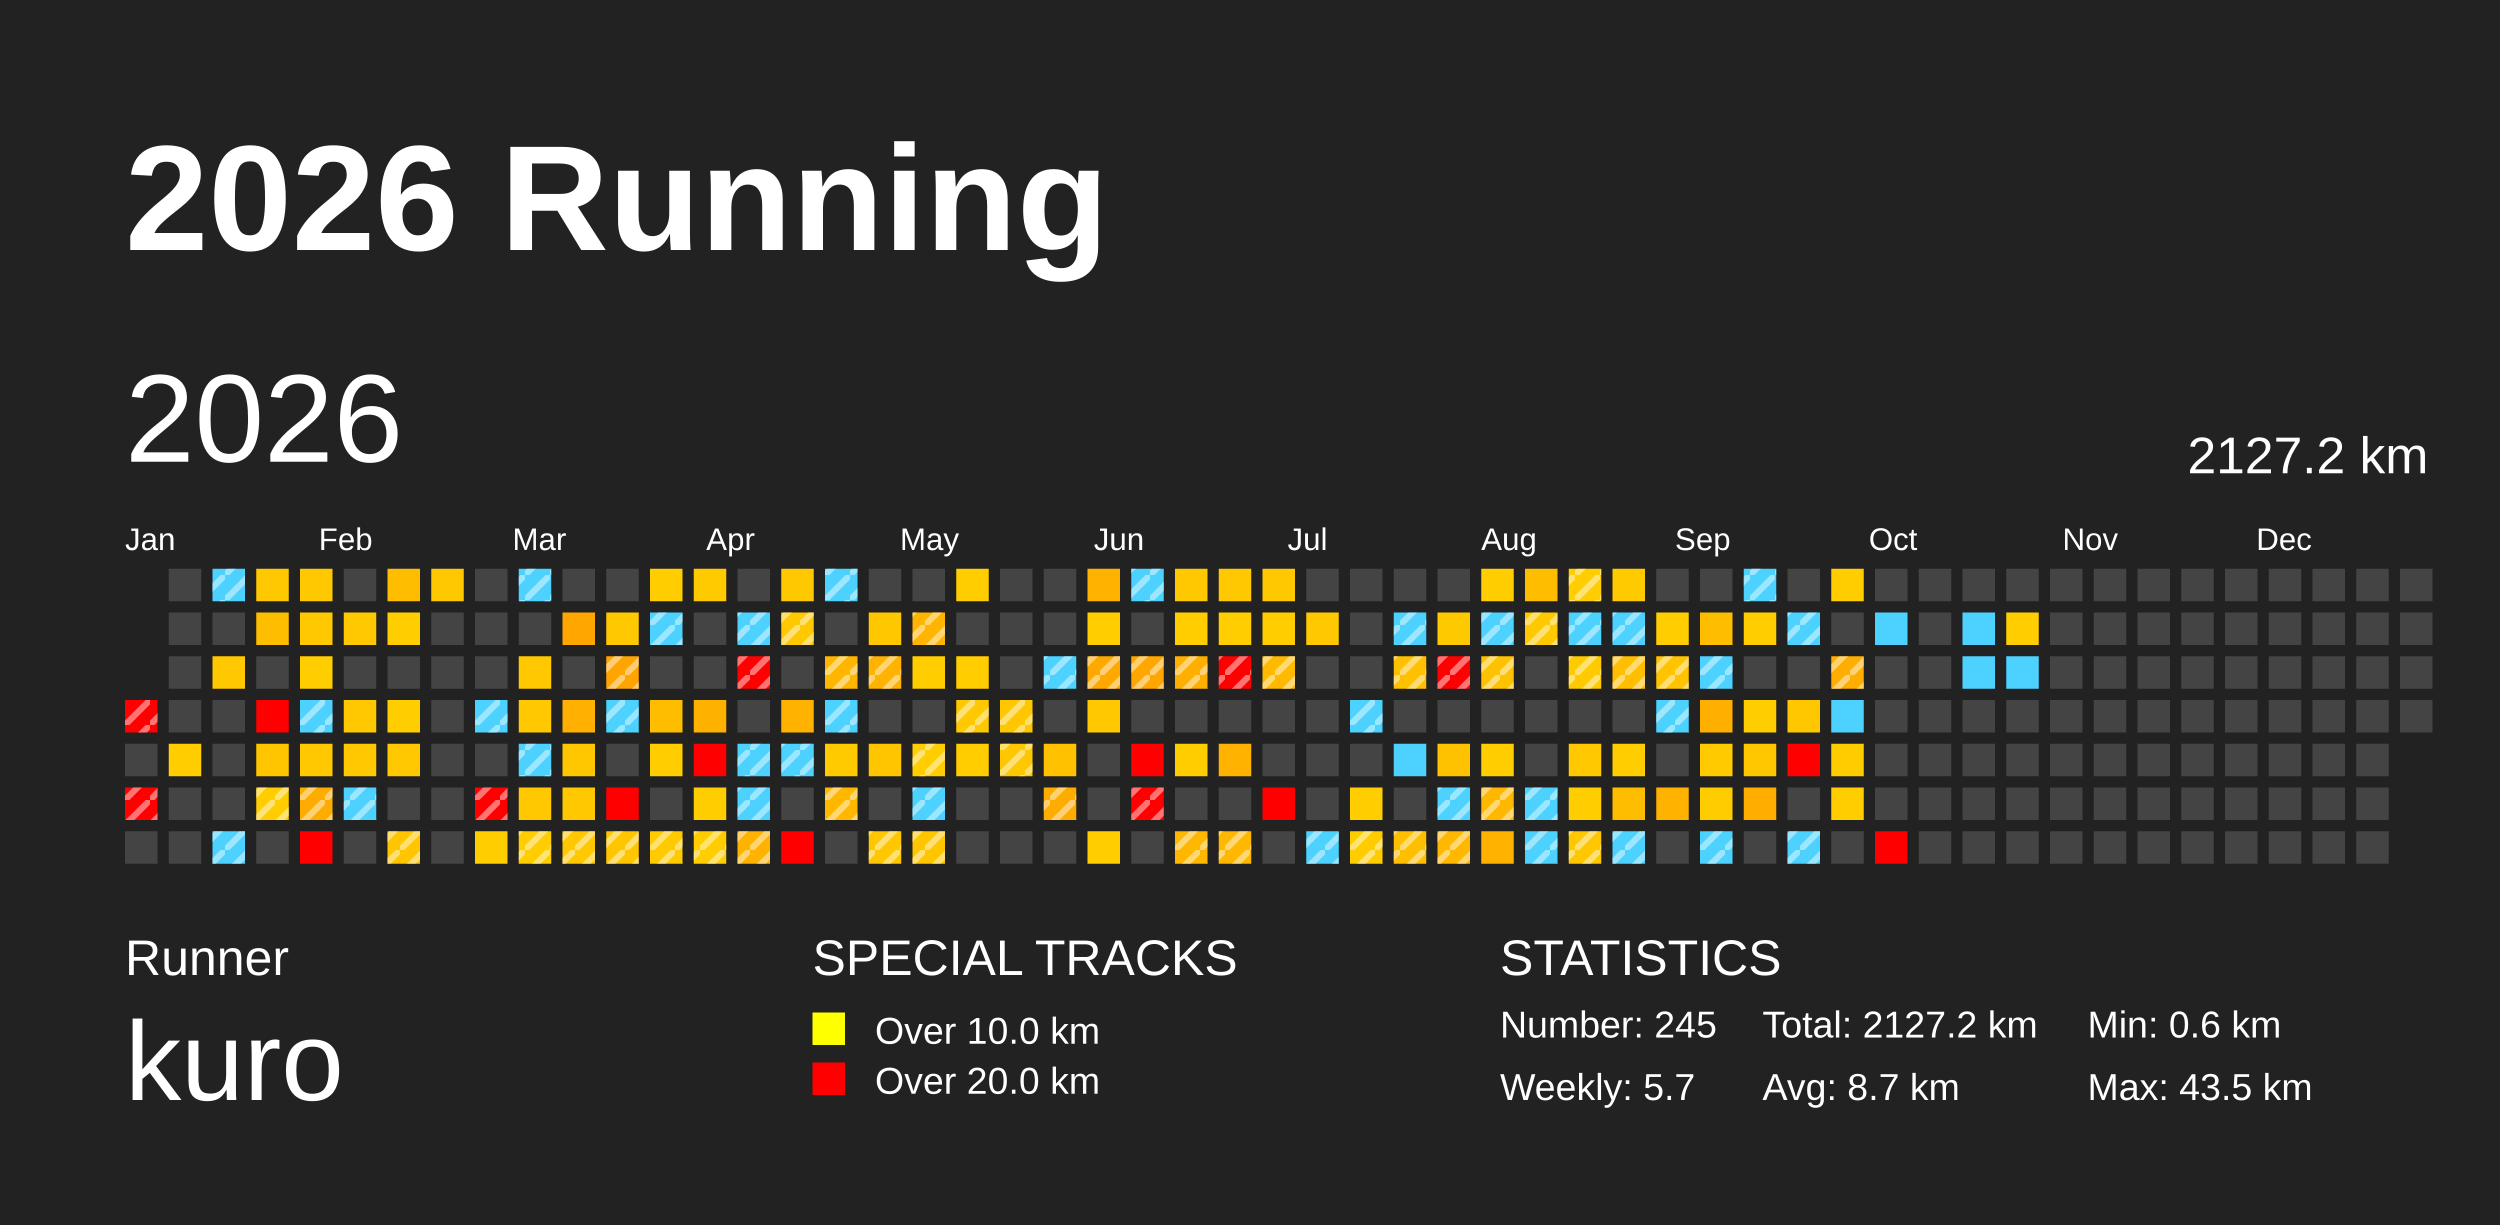
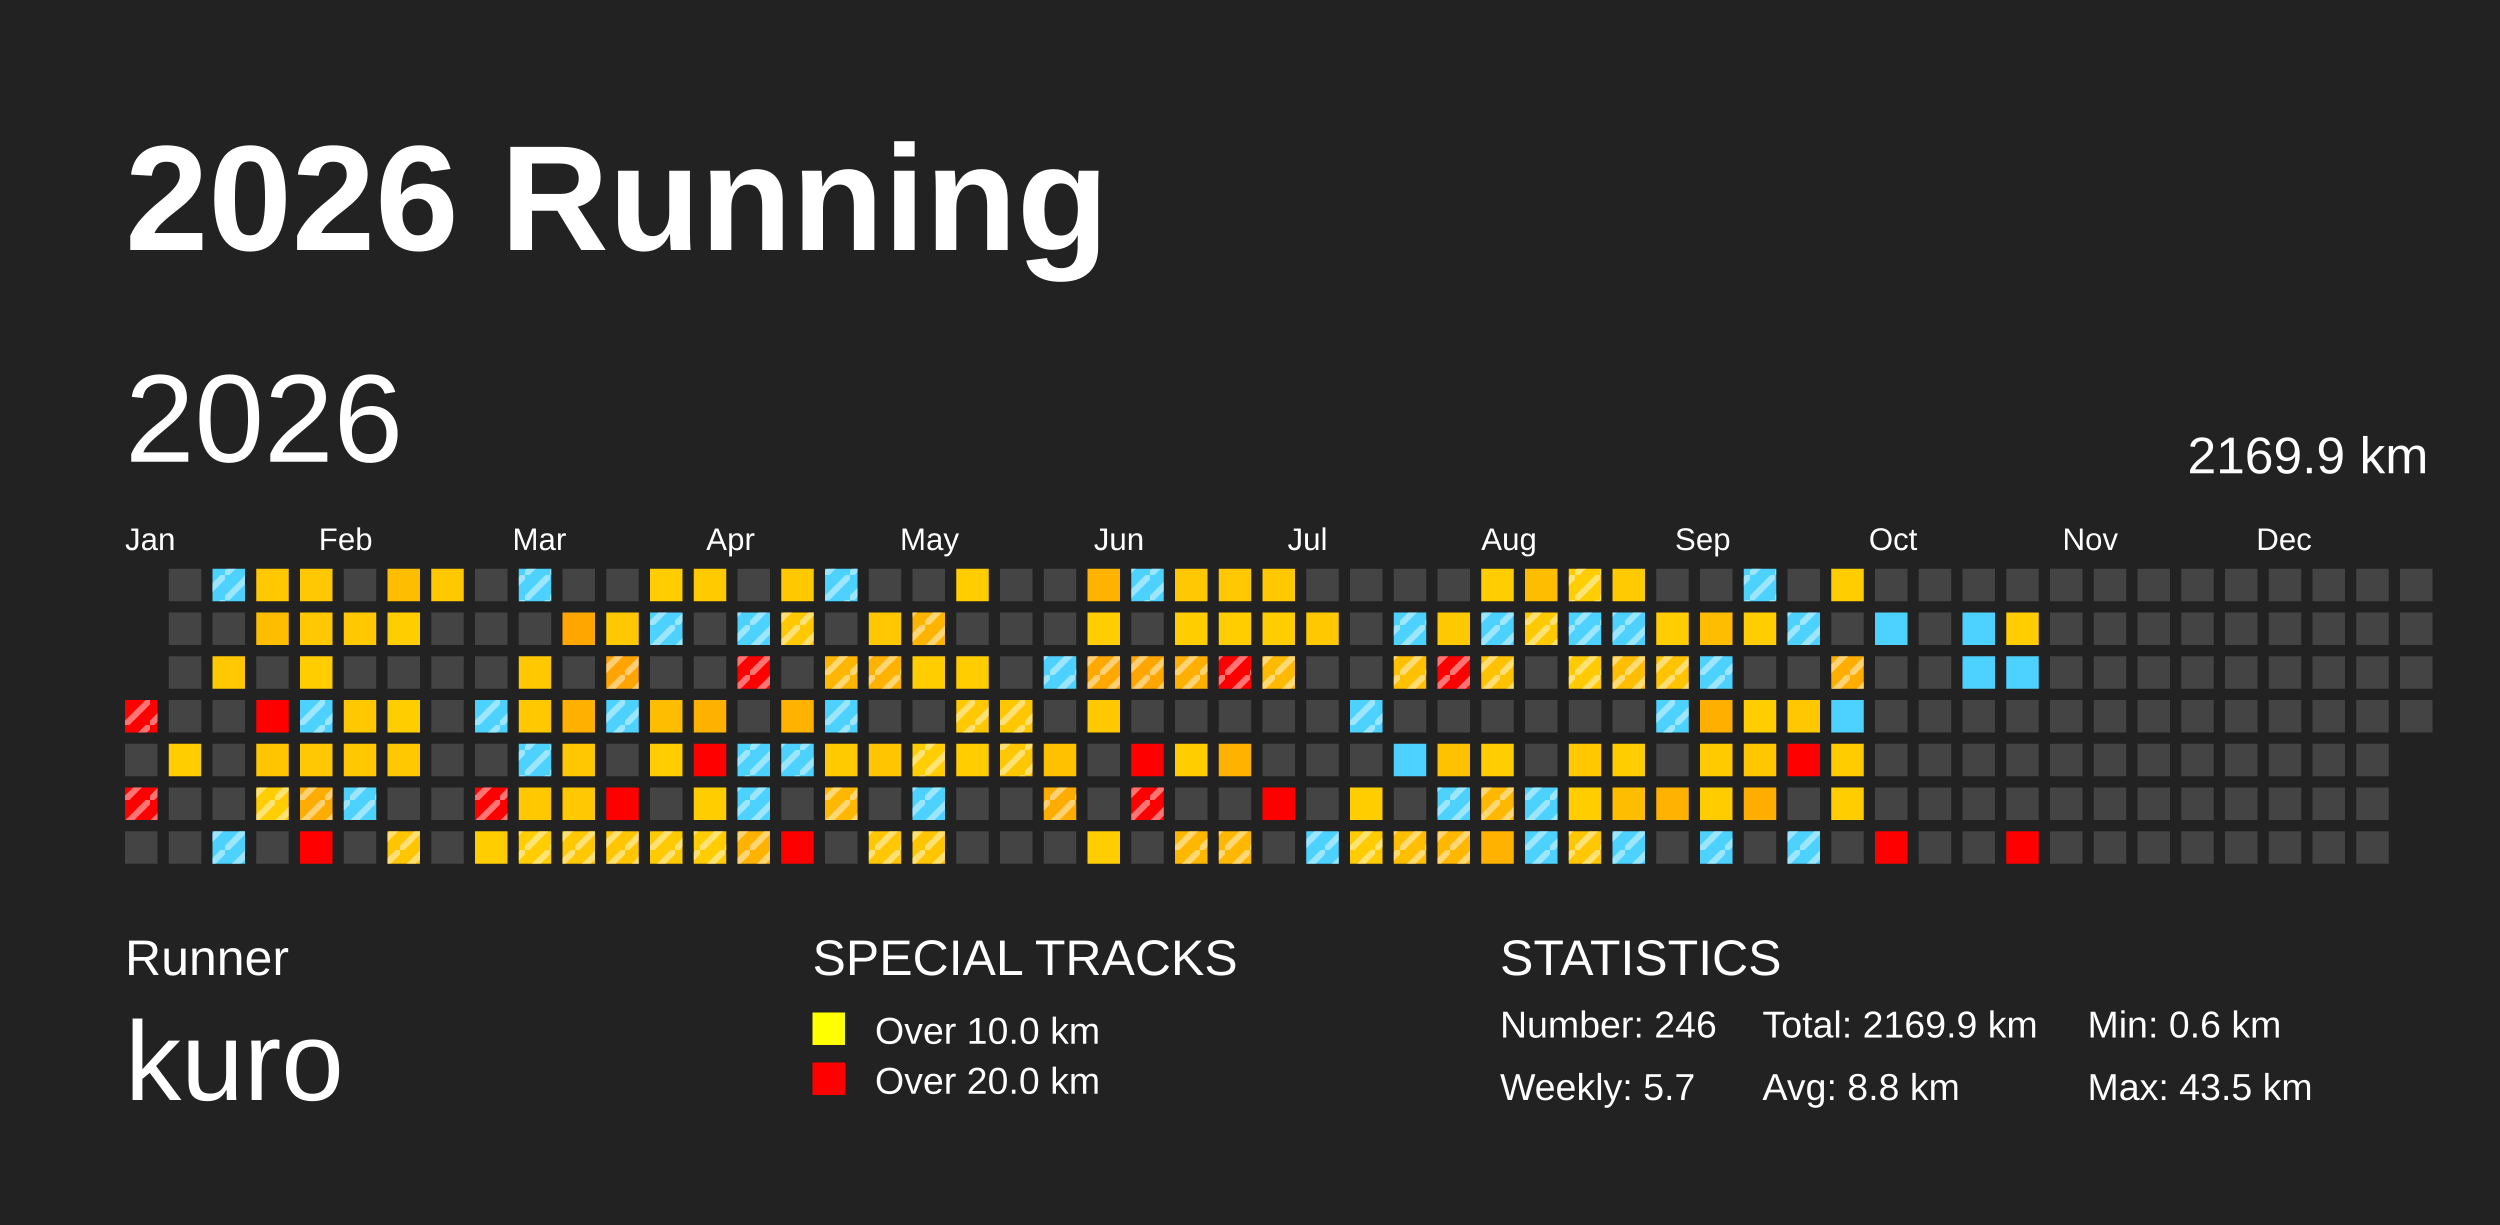
<svg xmlns="http://www.w3.org/2000/svg" baseProfile="full" height="98mm" version="1.1" viewBox="0,0,200,98" width="200mm">
  <defs>
    <pattern height="2" id="indoor-stripe" patternUnits="userSpaceOnUse" width="2">
      <line stroke="white" stroke-opacity="0.45" stroke-width="0.5" x1="0" x2="2" y1="2" y2="0" />
    </pattern>
  </defs>
  <rect fill="#222222" height="98" width="200" x="0" y="0" />
  <text fill="#FFFFFF" style="font-size:12px; font-family:Arial; font-weight:bold;" x="10" y="20">2026 Running</text>
  <text fill="#FFFFFF" style="font-size:4px; font-family:Arial" x="10" y="78">Runner</text>
  <text fill="#FFFFFF" style="font-size:9px; font-family:Arial" x="10" y="88">kuro</text>
  <text fill="#FFFFFF" style="font-size:4px; font-family:Arial" x="65" y="78">SPECIAL TRACKS</text>
  <rect fill="yellow" height="2.6" width="2.6" x="65" y="81" />
  <text fill="#FFFFFF" style="font-size:3px; font-family:Arial" x="70" y="83.5">Over 10.0 km</text>
  <rect fill="red" height="2.6" width="2.6" x="65" y="85" />
  <text fill="#FFFFFF" style="font-size:3px; font-family:Arial" x="70" y="87.5">Over 20.0 km</text>
  <text fill="#FFFFFF" style="font-size:4px; font-family:Arial" x="120" y="78">STATISTICS</text>
-   <text fill="#FFFFFF" style="font-size:3px; font-family:Arial" x="120" y="83">Number: 245</text>
+   <text fill="#FFFFFF" style="font-size:3px; font-family:Arial" x="120" y="83">Number: 246</text>
  <text fill="#FFFFFF" style="font-size:3px; font-family:Arial" x="120" y="88">Weekly: 5.7</text>
-   <text fill="#FFFFFF" style="font-size:3px; font-family:Arial" x="141" y="83">Total: 2127.2 km</text>
-   <text fill="#FFFFFF" style="font-size:3px; font-family:Arial" x="141" y="88">Avg: 8.7 km</text>
+   <text fill="#FFFFFF" style="font-size:3px; font-family:Arial" x="141" y="83">Total: 2169.9 km</text>
+   <text fill="#FFFFFF" style="font-size:3px; font-family:Arial" x="141" y="88">Avg: 8.8 km</text>
  <text fill="#FFFFFF" style="font-size:3px; font-family:Arial" x="167" y="83">Min: 0.6 km</text>
  <text fill="#FFFFFF" style="font-size:3px; font-family:Arial" x="167" y="88">Max: 43.5 km</text>
  <text dominant-baseline="hanging" fill="#FFFFFF" style="font-size:10.0px; font-family:Arial;" x="10" y="30">2026</text>
-   <text dominant-baseline="hanging" fill="#FFFFFF" style="font-size:4.125px; font-family:Arial;" x="175" y="35">2127.2 km</text>
+   <text dominant-baseline="hanging" fill="#FFFFFF" style="font-size:4.125px; font-family:Arial;" x="175" y="35">2169.9 km</text>
  <text fill="#FFFFFF" style="font-size:2.5px; font-family:Arial" x="10.0" y="44">Jan</text>
  <text fill="#FFFFFF" style="font-size:2.5px; font-family:Arial" x="25.5" y="44">Feb</text>
  <text fill="#FFFFFF" style="font-size:2.5px; font-family:Arial" x="41.0" y="44">Mar</text>
  <text fill="#FFFFFF" style="font-size:2.5px; font-family:Arial" x="56.5" y="44">Apr</text>
  <text fill="#FFFFFF" style="font-size:2.5px; font-family:Arial" x="72.0" y="44">May</text>
  <text fill="#FFFFFF" style="font-size:2.5px; font-family:Arial" x="87.5" y="44">Jun</text>
  <text fill="#FFFFFF" style="font-size:2.5px; font-family:Arial" x="103.0" y="44">Jul</text>
  <text fill="#FFFFFF" style="font-size:2.5px; font-family:Arial" x="118.5" y="44">Aug</text>
  <text fill="#FFFFFF" style="font-size:2.5px; font-family:Arial" x="134.0" y="44">Sep</text>
  <text fill="#FFFFFF" style="font-size:2.5px; font-family:Arial" x="149.5" y="44">Oct</text>
  <text fill="#FFFFFF" style="font-size:2.5px; font-family:Arial" x="165.0" y="44">Nov</text>
  <text fill="#FFFFFF" style="font-size:2.5px; font-family:Arial" x="180.5" y="44">Dec</text>
  <rect fill="red" height="2.6" width="2.6" x="10.0" y="56.0" />
  <rect fill="url(#indoor-stripe)" height="2.6" style="pointer-events: none;" width="2.6" x="10.0" y="56.0" />
  <rect fill="#444444" height="2.6" width="2.6" x="10.0" y="59.5" />
  <rect fill="red" height="2.6" width="2.6" x="10.0" y="63.0" />
  <rect fill="url(#indoor-stripe)" height="2.6" style="pointer-events: none;" width="2.6" x="10.0" y="63.0" />
  <rect fill="#444444" height="2.6" width="2.6" x="10.0" y="66.5" />
  <rect fill="#444444" height="2.6" width="2.6" x="13.5" y="45.5" />
  <rect fill="#444444" height="2.6" width="2.6" x="13.5" y="49.0" />
  <rect fill="#444444" height="2.6" width="2.6" x="13.5" y="52.5" />
  <rect fill="#444444" height="2.6" width="2.6" x="13.5" y="56.0" />
  <rect fill="#ffcd00" height="2.6" width="2.6" x="13.5" y="59.5" />
  <rect fill="#444444" height="2.6" width="2.6" x="13.5" y="63.0" />
  <rect fill="#444444" height="2.6" width="2.6" x="13.5" y="66.5" />
  <rect fill="#4dd2ff" height="2.6" width="2.6" x="17.0" y="45.5" />
  <rect fill="url(#indoor-stripe)" height="2.6" style="pointer-events: none;" width="2.6" x="17.0" y="45.5" />
  <rect fill="#444444" height="2.6" width="2.6" x="17.0" y="49.0" />
  <rect fill="#ffc800" height="2.6" width="2.6" x="17.0" y="52.5" />
  <rect fill="#444444" height="2.6" width="2.6" x="17.0" y="56.0" />
  <rect fill="#444444" height="2.6" width="2.6" x="17.0" y="59.5" />
  <rect fill="#444444" height="2.6" width="2.6" x="17.0" y="63.0" />
  <rect fill="#4dd2ff" height="2.6" width="2.6" x="17.0" y="66.5" />
  <rect fill="url(#indoor-stripe)" height="2.6" style="pointer-events: none;" width="2.6" x="17.0" y="66.5" />
  <rect fill="#ffc800" height="2.6" width="2.6" x="20.5" y="45.5" />
  <rect fill="#ffbd00" height="2.6" width="2.6" x="20.5" y="49.0" />
  <rect fill="#444444" height="2.6" width="2.6" x="20.5" y="52.5" />
  <rect fill="red" height="2.6" width="2.6" x="20.5" y="56.0" />
  <rect fill="#ffc600" height="2.6" width="2.6" x="20.5" y="59.5" />
  <rect fill="#ffcd00" height="2.6" width="2.6" x="20.5" y="63.0" />
  <rect fill="url(#indoor-stripe)" height="2.6" style="pointer-events: none;" width="2.6" x="20.5" y="63.0" />
  <rect fill="#444444" height="2.6" width="2.6" x="20.5" y="66.5" />
  <rect fill="#ffc800" height="2.6" width="2.6" x="24.0" y="45.5" />
  <rect fill="#ffc800" height="2.6" width="2.6" x="24.0" y="49.0" />
  <rect fill="#ffcd00" height="2.6" width="2.6" x="24.0" y="52.5" />
  <rect fill="#4dd2ff" height="2.6" width="2.6" x="24.0" y="56.0" />
  <rect fill="url(#indoor-stripe)" height="2.6" style="pointer-events: none;" width="2.6" x="24.0" y="56.0" />
  <rect fill="#ffc800" height="2.6" width="2.6" x="24.0" y="59.5" />
  <rect fill="#ffac00" height="2.6" width="2.6" x="24.0" y="63.0" />
  <rect fill="url(#indoor-stripe)" height="2.6" style="pointer-events: none;" width="2.6" x="24.0" y="63.0" />
  <rect fill="red" height="2.6" width="2.6" x="24.0" y="66.5" />
  <rect fill="#444444" height="2.6" width="2.6" x="27.5" y="45.5" />
  <rect fill="#ffc800" height="2.6" width="2.6" x="27.5" y="49.0" />
  <rect fill="#444444" height="2.6" width="2.6" x="27.5" y="52.5" />
  <rect fill="#ffc800" height="2.6" width="2.6" x="27.5" y="56.0" />
  <rect fill="#ffc800" height="2.6" width="2.6" x="27.5" y="59.5" />
  <rect fill="#4dd2ff" height="2.6" width="2.6" x="27.5" y="63.0" />
  <rect fill="url(#indoor-stripe)" height="2.6" style="pointer-events: none;" width="2.6" x="27.5" y="63.0" />
  <rect fill="#444444" height="2.6" width="2.6" x="27.5" y="66.5" />
  <rect fill="#ffbd00" height="2.6" width="2.6" x="31.0" y="45.5" />
  <rect fill="#ffcd00" height="2.6" width="2.6" x="31.0" y="49.0" />
  <rect fill="#444444" height="2.6" width="2.6" x="31.0" y="52.5" />
  <rect fill="#ffcd00" height="2.6" width="2.6" x="31.0" y="56.0" />
  <rect fill="#ffc800" height="2.6" width="2.6" x="31.0" y="59.5" />
  <rect fill="#444444" height="2.6" width="2.6" x="31.0" y="63.0" />
  <rect fill="#ffc500" height="2.6" width="2.6" x="31.0" y="66.5" />
  <rect fill="url(#indoor-stripe)" height="2.6" style="pointer-events: none;" width="2.6" x="31.0" y="66.5" />
  <rect fill="#ffc800" height="2.6" width="2.6" x="34.5" y="45.5" />
  <rect fill="#444444" height="2.6" width="2.6" x="34.5" y="49.0" />
  <rect fill="#444444" height="2.6" width="2.6" x="34.5" y="52.5" />
  <rect fill="#444444" height="2.6" width="2.6" x="34.5" y="56.0" />
  <rect fill="#444444" height="2.6" width="2.6" x="34.5" y="59.5" />
  <rect fill="#444444" height="2.6" width="2.6" x="34.5" y="63.0" />
  <rect fill="#444444" height="2.6" width="2.6" x="34.5" y="66.5" />
  <rect fill="#444444" height="2.6" width="2.6" x="38.0" y="45.5" />
  <rect fill="#444444" height="2.6" width="2.6" x="38.0" y="49.0" />
  <rect fill="#444444" height="2.6" width="2.6" x="38.0" y="52.5" />
  <rect fill="#4dd2ff" height="2.6" width="2.6" x="38.0" y="56.0" />
  <rect fill="url(#indoor-stripe)" height="2.6" style="pointer-events: none;" width="2.6" x="38.0" y="56.0" />
  <rect fill="#444444" height="2.6" width="2.6" x="38.0" y="59.5" />
  <rect fill="red" height="2.6" width="2.6" x="38.0" y="63.0" />
  <rect fill="url(#indoor-stripe)" height="2.6" style="pointer-events: none;" width="2.6" x="38.0" y="63.0" />
  <rect fill="#ffcd00" height="2.6" width="2.6" x="38.0" y="66.5" />
  <rect fill="#4dd2ff" height="2.6" width="2.6" x="41.5" y="45.5" />
  <rect fill="url(#indoor-stripe)" height="2.6" style="pointer-events: none;" width="2.6" x="41.5" y="45.5" />
  <rect fill="#444444" height="2.6" width="2.6" x="41.5" y="49.0" />
  <rect fill="#ffc800" height="2.6" width="2.6" x="41.5" y="52.5" />
  <rect fill="#ffc800" height="2.6" width="2.6" x="41.5" y="56.0" />
  <rect fill="#4dd2ff" height="2.6" width="2.6" x="41.5" y="59.5" />
  <rect fill="url(#indoor-stripe)" height="2.6" style="pointer-events: none;" width="2.6" x="41.5" y="59.5" />
  <rect fill="#ffc800" height="2.6" width="2.6" x="41.5" y="63.0" />
  <rect fill="#ffcd00" height="2.6" width="2.6" x="41.5" y="66.5" />
  <rect fill="url(#indoor-stripe)" height="2.6" style="pointer-events: none;" width="2.6" x="41.5" y="66.5" />
  <rect fill="#444444" height="2.6" width="2.6" x="45.0" y="45.5" />
  <rect fill="#ffa700" height="2.6" width="2.6" x="45.0" y="49.0" />
  <rect fill="#444444" height="2.6" width="2.6" x="45.0" y="52.5" />
  <rect fill="#ffb000" height="2.6" width="2.6" x="45.0" y="56.0" />
  <rect fill="#ffc700" height="2.6" width="2.6" x="45.0" y="59.5" />
  <rect fill="#ffc800" height="2.6" width="2.6" x="45.0" y="63.0" />
  <rect fill="#ffc800" height="2.6" width="2.6" x="45.0" y="66.5" />
  <rect fill="url(#indoor-stripe)" height="2.6" style="pointer-events: none;" width="2.6" x="45.0" y="66.5" />
  <rect fill="#444444" height="2.6" width="2.6" x="48.5" y="45.5" />
  <rect fill="#ffc800" height="2.6" width="2.6" x="48.5" y="49.0" />
  <rect fill="#ffa400" height="2.6" width="2.6" x="48.5" y="52.5" />
  <rect fill="url(#indoor-stripe)" height="2.6" style="pointer-events: none;" width="2.6" x="48.5" y="52.5" />
  <rect fill="#4dd2ff" height="2.6" width="2.6" x="48.5" y="56.0" />
  <rect fill="url(#indoor-stripe)" height="2.6" style="pointer-events: none;" width="2.6" x="48.5" y="56.0" />
  <rect fill="#444444" height="2.6" width="2.6" x="48.5" y="59.5" />
  <rect fill="red" height="2.6" width="2.6" x="48.5" y="63.0" />
  <rect fill="#ffc600" height="2.6" width="2.6" x="48.5" y="66.5" />
  <rect fill="url(#indoor-stripe)" height="2.6" style="pointer-events: none;" width="2.6" x="48.5" y="66.5" />
  <rect fill="#ffcd00" height="2.6" width="2.6" x="52.0" y="45.5" />
  <rect fill="#4dd2ff" height="2.6" width="2.6" x="52.0" y="49.0" />
  <rect fill="url(#indoor-stripe)" height="2.6" style="pointer-events: none;" width="2.6" x="52.0" y="49.0" />
  <rect fill="#444444" height="2.6" width="2.6" x="52.0" y="52.5" />
  <rect fill="#ffbd00" height="2.6" width="2.6" x="52.0" y="56.0" />
  <rect fill="#ffcd00" height="2.6" width="2.6" x="52.0" y="59.5" />
  <rect fill="#444444" height="2.6" width="2.6" x="52.0" y="63.0" />
  <rect fill="#ffca00" height="2.6" width="2.6" x="52.0" y="66.5" />
  <rect fill="url(#indoor-stripe)" height="2.6" style="pointer-events: none;" width="2.6" x="52.0" y="66.5" />
  <rect fill="#ffca00" height="2.6" width="2.6" x="55.5" y="45.5" />
  <rect fill="#444444" height="2.6" width="2.6" x="55.5" y="49.0" />
  <rect fill="#444444" height="2.6" width="2.6" x="55.5" y="52.5" />
  <rect fill="#ffb100" height="2.6" width="2.6" x="55.5" y="56.0" />
  <rect fill="red" height="2.6" width="2.6" x="55.5" y="59.5" />
  <rect fill="#ffcd00" height="2.6" width="2.6" x="55.5" y="63.0" />
  <rect fill="#ffcd00" height="2.6" width="2.6" x="55.5" y="66.5" />
  <rect fill="url(#indoor-stripe)" height="2.6" style="pointer-events: none;" width="2.6" x="55.5" y="66.5" />
  <rect fill="#444444" height="2.6" width="2.6" x="59.0" y="45.5" />
  <rect fill="#4dd2ff" height="2.6" width="2.6" x="59.0" y="49.0" />
  <rect fill="url(#indoor-stripe)" height="2.6" style="pointer-events: none;" width="2.6" x="59.0" y="49.0" />
  <rect fill="red" height="2.6" width="2.6" x="59.0" y="52.5" />
  <rect fill="url(#indoor-stripe)" height="2.6" style="pointer-events: none;" width="2.6" x="59.0" y="52.5" />
  <rect fill="#444444" height="2.6" width="2.6" x="59.0" y="56.0" />
  <rect fill="#4dd2ff" height="2.6" width="2.6" x="59.0" y="59.5" />
  <rect fill="url(#indoor-stripe)" height="2.6" style="pointer-events: none;" width="2.6" x="59.0" y="59.5" />
  <rect fill="#4dd2ff" height="2.6" width="2.6" x="59.0" y="63.0" />
  <rect fill="url(#indoor-stripe)" height="2.6" style="pointer-events: none;" width="2.6" x="59.0" y="63.0" />
  <rect fill="#ffb200" height="2.6" width="2.6" x="59.0" y="66.5" />
  <rect fill="url(#indoor-stripe)" height="2.6" style="pointer-events: none;" width="2.6" x="59.0" y="66.5" />
  <rect fill="#ffc800" height="2.6" width="2.6" x="62.5" y="45.5" />
  <rect fill="#ffc800" height="2.6" width="2.6" x="62.5" y="49.0" />
  <rect fill="url(#indoor-stripe)" height="2.6" style="pointer-events: none;" width="2.6" x="62.5" y="49.0" />
  <rect fill="#444444" height="2.6" width="2.6" x="62.5" y="52.5" />
  <rect fill="#ffb200" height="2.6" width="2.6" x="62.5" y="56.0" />
  <rect fill="#4dd2ff" height="2.6" width="2.6" x="62.5" y="59.5" />
  <rect fill="url(#indoor-stripe)" height="2.6" style="pointer-events: none;" width="2.6" x="62.5" y="59.5" />
  <rect fill="#444444" height="2.6" width="2.6" x="62.5" y="63.0" />
  <rect fill="red" height="2.6" width="2.6" x="62.5" y="66.5" />
  <rect fill="#4dd2ff" height="2.6" width="2.6" x="66.0" y="45.5" />
  <rect fill="url(#indoor-stripe)" height="2.6" style="pointer-events: none;" width="2.6" x="66.0" y="45.5" />
  <rect fill="#444444" height="2.6" width="2.6" x="66.0" y="49.0" />
  <rect fill="#ffb600" height="2.6" width="2.6" x="66.0" y="52.5" />
  <rect fill="url(#indoor-stripe)" height="2.6" style="pointer-events: none;" width="2.6" x="66.0" y="52.5" />
  <rect fill="#4dd2ff" height="2.6" width="2.6" x="66.0" y="56.0" />
  <rect fill="url(#indoor-stripe)" height="2.6" style="pointer-events: none;" width="2.6" x="66.0" y="56.0" />
  <rect fill="#ffca00" height="2.6" width="2.6" x="66.0" y="59.5" />
  <rect fill="#ffb700" height="2.6" width="2.6" x="66.0" y="63.0" />
  <rect fill="url(#indoor-stripe)" height="2.6" style="pointer-events: none;" width="2.6" x="66.0" y="63.0" />
  <rect fill="#444444" height="2.6" width="2.6" x="66.0" y="66.5" />
  <rect fill="#444444" height="2.6" width="2.6" x="69.5" y="45.5" />
  <rect fill="#ffc700" height="2.6" width="2.6" x="69.5" y="49.0" />
  <rect fill="#ffb200" height="2.6" width="2.6" x="69.5" y="52.5" />
  <rect fill="url(#indoor-stripe)" height="2.6" style="pointer-events: none;" width="2.6" x="69.5" y="52.5" />
  <rect fill="#444444" height="2.6" width="2.6" x="69.5" y="56.0" />
  <rect fill="#ffc600" height="2.6" width="2.6" x="69.5" y="59.5" />
  <rect fill="#444444" height="2.6" width="2.6" x="69.5" y="63.0" />
  <rect fill="#ffc700" height="2.6" width="2.6" x="69.5" y="66.5" />
  <rect fill="url(#indoor-stripe)" height="2.6" style="pointer-events: none;" width="2.6" x="69.5" y="66.5" />
  <rect fill="#444444" height="2.6" width="2.6" x="73.0" y="45.5" />
  <rect fill="#ffb500" height="2.6" width="2.6" x="73.0" y="49.0" />
  <rect fill="url(#indoor-stripe)" height="2.6" style="pointer-events: none;" width="2.6" x="73.0" y="49.0" />
  <rect fill="#ffcd00" height="2.6" width="2.6" x="73.0" y="52.5" />
  <rect fill="#444444" height="2.6" width="2.6" x="73.0" y="56.0" />
  <rect fill="#ffcd00" height="2.6" width="2.6" x="73.0" y="59.5" />
  <rect fill="url(#indoor-stripe)" height="2.6" style="pointer-events: none;" width="2.6" x="73.0" y="59.5" />
  <rect fill="#4dd2ff" height="2.6" width="2.6" x="73.0" y="63.0" />
  <rect fill="url(#indoor-stripe)" height="2.6" style="pointer-events: none;" width="2.6" x="73.0" y="63.0" />
  <rect fill="#ffc600" height="2.6" width="2.6" x="73.0" y="66.5" />
  <rect fill="url(#indoor-stripe)" height="2.6" style="pointer-events: none;" width="2.6" x="73.0" y="66.5" />
  <rect fill="#ffcd00" height="2.6" width="2.6" x="76.5" y="45.5" />
  <rect fill="#444444" height="2.6" width="2.6" x="76.5" y="49.0" />
  <rect fill="#ffcd00" height="2.6" width="2.6" x="76.5" y="52.5" />
  <rect fill="#ffc800" height="2.6" width="2.6" x="76.5" y="56.0" />
  <rect fill="url(#indoor-stripe)" height="2.6" style="pointer-events: none;" width="2.6" x="76.5" y="56.0" />
  <rect fill="#ffcd00" height="2.6" width="2.6" x="76.5" y="59.5" />
  <rect fill="#444444" height="2.6" width="2.6" x="76.5" y="63.0" />
  <rect fill="#444444" height="2.6" width="2.6" x="76.5" y="66.5" />
  <rect fill="#444444" height="2.6" width="2.6" x="80.0" y="45.5" />
  <rect fill="#444444" height="2.6" width="2.6" x="80.0" y="49.0" />
  <rect fill="#444444" height="2.6" width="2.6" x="80.0" y="52.5" />
  <rect fill="#ffc700" height="2.6" width="2.6" x="80.0" y="56.0" />
  <rect fill="url(#indoor-stripe)" height="2.6" style="pointer-events: none;" width="2.6" x="80.0" y="56.0" />
  <rect fill="#ffc700" height="2.6" width="2.6" x="80.0" y="59.5" />
  <rect fill="url(#indoor-stripe)" height="2.6" style="pointer-events: none;" width="2.6" x="80.0" y="59.5" />
  <rect fill="#444444" height="2.6" width="2.6" x="80.0" y="63.0" />
  <rect fill="#444444" height="2.6" width="2.6" x="80.0" y="66.5" />
  <rect fill="#444444" height="2.6" width="2.6" x="83.5" y="45.5" />
  <rect fill="#444444" height="2.6" width="2.6" x="83.5" y="49.0" />
  <rect fill="#4dd2ff" height="2.6" width="2.6" x="83.5" y="52.5" />
  <rect fill="url(#indoor-stripe)" height="2.6" style="pointer-events: none;" width="2.6" x="83.5" y="52.5" />
  <rect fill="#444444" height="2.6" width="2.6" x="83.5" y="56.0" />
  <rect fill="#ffc100" height="2.6" width="2.6" x="83.5" y="59.5" />
  <rect fill="#ffac00" height="2.6" width="2.6" x="83.5" y="63.0" />
  <rect fill="url(#indoor-stripe)" height="2.6" style="pointer-events: none;" width="2.6" x="83.5" y="63.0" />
  <rect fill="#444444" height="2.6" width="2.6" x="83.5" y="66.5" />
  <rect fill="#ffb200" height="2.6" width="2.6" x="87.0" y="45.5" />
  <rect fill="#ffcd00" height="2.6" width="2.6" x="87.0" y="49.0" />
  <rect fill="#ffa900" height="2.6" width="2.6" x="87.0" y="52.5" />
  <rect fill="url(#indoor-stripe)" height="2.6" style="pointer-events: none;" width="2.6" x="87.0" y="52.5" />
  <rect fill="#ffc800" height="2.6" width="2.6" x="87.0" y="56.0" />
  <rect fill="#444444" height="2.6" width="2.6" x="87.0" y="59.5" />
  <rect fill="#444444" height="2.6" width="2.6" x="87.0" y="63.0" />
  <rect fill="#ffcd00" height="2.6" width="2.6" x="87.0" y="66.5" />
  <rect fill="#4dd2ff" height="2.6" width="2.6" x="90.5" y="45.5" />
  <rect fill="url(#indoor-stripe)" height="2.6" style="pointer-events: none;" width="2.6" x="90.5" y="45.5" />
  <rect fill="#444444" height="2.6" width="2.6" x="90.5" y="49.0" />
  <rect fill="#ffa700" height="2.6" width="2.6" x="90.5" y="52.5" />
  <rect fill="url(#indoor-stripe)" height="2.6" style="pointer-events: none;" width="2.6" x="90.5" y="52.5" />
  <rect fill="#444444" height="2.6" width="2.6" x="90.5" y="56.0" />
  <rect fill="red" height="2.6" width="2.6" x="90.5" y="59.5" />
  <rect fill="red" height="2.6" width="2.6" x="90.5" y="63.0" />
  <rect fill="url(#indoor-stripe)" height="2.6" style="pointer-events: none;" width="2.6" x="90.5" y="63.0" />
  <rect fill="#444444" height="2.6" width="2.6" x="90.5" y="66.5" />
  <rect fill="#ffc800" height="2.6" width="2.6" x="94.0" y="45.5" />
  <rect fill="#ffcd00" height="2.6" width="2.6" x="94.0" y="49.0" />
  <rect fill="#ffaf00" height="2.6" width="2.6" x="94.0" y="52.5" />
  <rect fill="url(#indoor-stripe)" height="2.6" style="pointer-events: none;" width="2.6" x="94.0" y="52.5" />
  <rect fill="#444444" height="2.6" width="2.6" x="94.0" y="56.0" />
  <rect fill="#ffcd00" height="2.6" width="2.6" x="94.0" y="59.5" />
  <rect fill="#444444" height="2.6" width="2.6" x="94.0" y="63.0" />
  <rect fill="#ffb700" height="2.6" width="2.6" x="94.0" y="66.5" />
  <rect fill="url(#indoor-stripe)" height="2.6" style="pointer-events: none;" width="2.6" x="94.0" y="66.5" />
  <rect fill="#ffc800" height="2.6" width="2.6" x="97.5" y="45.5" />
  <rect fill="#ffcd00" height="2.6" width="2.6" x="97.5" y="49.0" />
  <rect fill="red" height="2.6" width="2.6" x="97.5" y="52.5" />
  <rect fill="url(#indoor-stripe)" height="2.6" style="pointer-events: none;" width="2.6" x="97.5" y="52.5" />
  <rect fill="#444444" height="2.6" width="2.6" x="97.5" y="56.0" />
  <rect fill="#ffb200" height="2.6" width="2.6" x="97.5" y="59.5" />
  <rect fill="#444444" height="2.6" width="2.6" x="97.5" y="63.0" />
  <rect fill="#ffb700" height="2.6" width="2.6" x="97.5" y="66.5" />
  <rect fill="url(#indoor-stripe)" height="2.6" style="pointer-events: none;" width="2.6" x="97.5" y="66.5" />
  <rect fill="#ffc800" height="2.6" width="2.6" x="101.0" y="45.5" />
  <rect fill="#ffcd00" height="2.6" width="2.6" x="101.0" y="49.0" />
  <rect fill="#ffba00" height="2.6" width="2.6" x="101.0" y="52.5" />
  <rect fill="url(#indoor-stripe)" height="2.6" style="pointer-events: none;" width="2.6" x="101.0" y="52.5" />
  <rect fill="#444444" height="2.6" width="2.6" x="101.0" y="56.0" />
  <rect fill="#444444" height="2.6" width="2.6" x="101.0" y="59.5" />
  <rect fill="red" height="2.6" width="2.6" x="101.0" y="63.0" />
  <rect fill="#444444" height="2.6" width="2.6" x="101.0" y="66.5" />
  <rect fill="#444444" height="2.6" width="2.6" x="104.5" y="45.5" />
  <rect fill="#ffc800" height="2.6" width="2.6" x="104.5" y="49.0" />
  <rect fill="#444444" height="2.6" width="2.6" x="104.5" y="52.5" />
  <rect fill="#444444" height="2.6" width="2.6" x="104.5" y="56.0" />
  <rect fill="#444444" height="2.6" width="2.6" x="104.5" y="59.5" />
  <rect fill="#444444" height="2.6" width="2.6" x="104.5" y="63.0" />
  <rect fill="#4dd2ff" height="2.6" width="2.6" x="104.5" y="66.5" />
  <rect fill="url(#indoor-stripe)" height="2.6" style="pointer-events: none;" width="2.6" x="104.5" y="66.5" />
  <rect fill="#444444" height="2.6" width="2.6" x="108.0" y="45.5" />
  <rect fill="#444444" height="2.6" width="2.6" x="108.0" y="49.0" />
  <rect fill="#444444" height="2.6" width="2.6" x="108.0" y="52.5" />
  <rect fill="#4dd2ff" height="2.6" width="2.6" x="108.0" y="56.0" />
  <rect fill="url(#indoor-stripe)" height="2.6" style="pointer-events: none;" width="2.6" x="108.0" y="56.0" />
  <rect fill="#444444" height="2.6" width="2.6" x="108.0" y="59.5" />
  <rect fill="#ffcd00" height="2.6" width="2.6" x="108.0" y="63.0" />
  <rect fill="#ffcc00" height="2.6" width="2.6" x="108.0" y="66.5" />
  <rect fill="url(#indoor-stripe)" height="2.6" style="pointer-events: none;" width="2.6" x="108.0" y="66.5" />
  <rect fill="#444444" height="2.6" width="2.6" x="111.5" y="45.5" />
  <rect fill="#4dd2ff" height="2.6" width="2.6" x="111.5" y="49.0" />
  <rect fill="url(#indoor-stripe)" height="2.6" style="pointer-events: none;" width="2.6" x="111.5" y="49.0" />
  <rect fill="#ffc000" height="2.6" width="2.6" x="111.5" y="52.5" />
  <rect fill="url(#indoor-stripe)" height="2.6" style="pointer-events: none;" width="2.6" x="111.5" y="52.5" />
  <rect fill="#444444" height="2.6" width="2.6" x="111.5" y="56.0" />
  <rect fill="#4dd2ff" height="2.6" width="2.6" x="111.5" y="59.5" />
  <rect fill="#444444" height="2.6" width="2.6" x="111.5" y="63.0" />
  <rect fill="#ffbf00" height="2.6" width="2.6" x="111.5" y="66.5" />
  <rect fill="url(#indoor-stripe)" height="2.6" style="pointer-events: none;" width="2.6" x="111.5" y="66.5" />
  <rect fill="#444444" height="2.6" width="2.6" x="115.0" y="45.5" />
  <rect fill="#ffc900" height="2.6" width="2.6" x="115.0" y="49.0" />
  <rect fill="red" height="2.6" width="2.6" x="115.0" y="52.5" />
  <rect fill="url(#indoor-stripe)" height="2.6" style="pointer-events: none;" width="2.6" x="115.0" y="52.5" />
  <rect fill="#444444" height="2.6" width="2.6" x="115.0" y="56.0" />
  <rect fill="#ffc200" height="2.6" width="2.6" x="115.0" y="59.5" />
  <rect fill="#4dd2ff" height="2.6" width="2.6" x="115.0" y="63.0" />
  <rect fill="url(#indoor-stripe)" height="2.6" style="pointer-events: none;" width="2.6" x="115.0" y="63.0" />
  <rect fill="#ffb700" height="2.6" width="2.6" x="115.0" y="66.5" />
  <rect fill="url(#indoor-stripe)" height="2.6" style="pointer-events: none;" width="2.6" x="115.0" y="66.5" />
  <rect fill="#ffcd00" height="2.6" width="2.6" x="118.5" y="45.5" />
  <rect fill="#4dd2ff" height="2.6" width="2.6" x="118.5" y="49.0" />
  <rect fill="url(#indoor-stripe)" height="2.6" style="pointer-events: none;" width="2.6" x="118.5" y="49.0" />
  <rect fill="#ffc200" height="2.6" width="2.6" x="118.5" y="52.5" />
  <rect fill="url(#indoor-stripe)" height="2.6" style="pointer-events: none;" width="2.6" x="118.5" y="52.5" />
  <rect fill="#444444" height="2.6" width="2.6" x="118.5" y="56.0" />
  <rect fill="#ffcd00" height="2.6" width="2.6" x="118.5" y="59.5" />
  <rect fill="#ffb700" height="2.6" width="2.6" x="118.5" y="63.0" />
  <rect fill="url(#indoor-stripe)" height="2.6" style="pointer-events: none;" width="2.6" x="118.5" y="63.0" />
  <rect fill="#ffb200" height="2.6" width="2.6" x="118.5" y="66.5" />
  <rect fill="#ffbd00" height="2.6" width="2.6" x="122.0" y="45.5" />
  <rect fill="#ffc900" height="2.6" width="2.6" x="122.0" y="49.0" />
  <rect fill="url(#indoor-stripe)" height="2.6" style="pointer-events: none;" width="2.6" x="122.0" y="49.0" />
  <rect fill="#444444" height="2.6" width="2.6" x="122.0" y="52.5" />
  <rect fill="#444444" height="2.6" width="2.6" x="122.0" y="56.0" />
  <rect fill="#444444" height="2.6" width="2.6" x="122.0" y="59.5" />
  <rect fill="#4dd2ff" height="2.6" width="2.6" x="122.0" y="63.0" />
  <rect fill="url(#indoor-stripe)" height="2.6" style="pointer-events: none;" width="2.6" x="122.0" y="63.0" />
  <rect fill="#4dd2ff" height="2.6" width="2.6" x="122.0" y="66.5" />
  <rect fill="url(#indoor-stripe)" height="2.6" style="pointer-events: none;" width="2.6" x="122.0" y="66.5" />
  <rect fill="#ffcd00" height="2.6" width="2.6" x="125.5" y="45.5" />
  <rect fill="url(#indoor-stripe)" height="2.6" style="pointer-events: none;" width="2.6" x="125.5" y="45.5" />
  <rect fill="#4dd2ff" height="2.6" width="2.6" x="125.5" y="49.0" />
  <rect fill="url(#indoor-stripe)" height="2.6" style="pointer-events: none;" width="2.6" x="125.5" y="49.0" />
  <rect fill="#ffcb00" height="2.6" width="2.6" x="125.5" y="52.5" />
  <rect fill="url(#indoor-stripe)" height="2.6" style="pointer-events: none;" width="2.6" x="125.5" y="52.5" />
  <rect fill="#444444" height="2.6" width="2.6" x="125.5" y="56.0" />
  <rect fill="#ffc800" height="2.6" width="2.6" x="125.5" y="59.5" />
  <rect fill="#ffcd00" height="2.6" width="2.6" x="125.5" y="63.0" />
  <rect fill="#ffc700" height="2.6" width="2.6" x="125.5" y="66.5" />
  <rect fill="url(#indoor-stripe)" height="2.6" style="pointer-events: none;" width="2.6" x="125.5" y="66.5" />
  <rect fill="#ffcb00" height="2.6" width="2.6" x="129.0" y="45.5" />
  <rect fill="#4dd2ff" height="2.6" width="2.6" x="129.0" y="49.0" />
  <rect fill="url(#indoor-stripe)" height="2.6" style="pointer-events: none;" width="2.6" x="129.0" y="49.0" />
  <rect fill="#ffbe00" height="2.6" width="2.6" x="129.0" y="52.5" />
  <rect fill="url(#indoor-stripe)" height="2.6" style="pointer-events: none;" width="2.6" x="129.0" y="52.5" />
  <rect fill="#444444" height="2.6" width="2.6" x="129.0" y="56.0" />
  <rect fill="#ffcd00" height="2.6" width="2.6" x="129.0" y="59.5" />
  <rect fill="#ffbd00" height="2.6" width="2.6" x="129.0" y="63.0" />
  <rect fill="#4dd2ff" height="2.6" width="2.6" x="129.0" y="66.5" />
  <rect fill="url(#indoor-stripe)" height="2.6" style="pointer-events: none;" width="2.6" x="129.0" y="66.5" />
  <rect fill="#444444" height="2.6" width="2.6" x="132.5" y="45.5" />
  <rect fill="#ffcd00" height="2.6" width="2.6" x="132.5" y="49.0" />
  <rect fill="#ffc300" height="2.6" width="2.6" x="132.5" y="52.5" />
  <rect fill="url(#indoor-stripe)" height="2.6" style="pointer-events: none;" width="2.6" x="132.5" y="52.5" />
  <rect fill="#4dd2ff" height="2.6" width="2.6" x="132.5" y="56.0" />
  <rect fill="url(#indoor-stripe)" height="2.6" style="pointer-events: none;" width="2.6" x="132.5" y="56.0" />
  <rect fill="#444444" height="2.6" width="2.6" x="132.5" y="59.5" />
  <rect fill="#ffb200" height="2.6" width="2.6" x="132.5" y="63.0" />
  <rect fill="#444444" height="2.6" width="2.6" x="132.5" y="66.5" />
  <rect fill="#444444" height="2.6" width="2.6" x="136.0" y="45.5" />
  <rect fill="#ffbd00" height="2.6" width="2.6" x="136.0" y="49.0" />
  <rect fill="#4dd2ff" height="2.6" width="2.6" x="136.0" y="52.5" />
  <rect fill="url(#indoor-stripe)" height="2.6" style="pointer-events: none;" width="2.6" x="136.0" y="52.5" />
  <rect fill="#ffaf00" height="2.6" width="2.6" x="136.0" y="56.0" />
  <rect fill="#ffca00" height="2.6" width="2.6" x="136.0" y="59.5" />
  <rect fill="#ffcc00" height="2.6" width="2.6" x="136.0" y="63.0" />
  <rect fill="#4dd2ff" height="2.6" width="2.6" x="136.0" y="66.5" />
  <rect fill="url(#indoor-stripe)" height="2.6" style="pointer-events: none;" width="2.6" x="136.0" y="66.5" />
  <rect fill="#4dd2ff" height="2.6" width="2.6" x="139.5" y="45.5" />
  <rect fill="url(#indoor-stripe)" height="2.6" style="pointer-events: none;" width="2.6" x="139.5" y="45.5" />
  <rect fill="#ffcd00" height="2.6" width="2.6" x="139.5" y="49.0" />
  <rect fill="#444444" height="2.6" width="2.6" x="139.5" y="52.5" />
  <rect fill="#ffcd00" height="2.6" width="2.6" x="139.5" y="56.0" />
  <rect fill="#ffc700" height="2.6" width="2.6" x="139.5" y="59.5" />
  <rect fill="#ffae00" height="2.6" width="2.6" x="139.5" y="63.0" />
  <rect fill="#444444" height="2.6" width="2.6" x="139.5" y="66.5" />
  <rect fill="#444444" height="2.6" width="2.6" x="143.0" y="45.5" />
  <rect fill="#4dd2ff" height="2.6" width="2.6" x="143.0" y="49.0" />
  <rect fill="url(#indoor-stripe)" height="2.6" style="pointer-events: none;" width="2.6" x="143.0" y="49.0" />
  <rect fill="#444444" height="2.6" width="2.6" x="143.0" y="52.5" />
  <rect fill="#ffc700" height="2.6" width="2.6" x="143.0" y="56.0" />
  <rect fill="red" height="2.6" width="2.6" x="143.0" y="59.5" />
  <rect fill="#444444" height="2.6" width="2.6" x="143.0" y="63.0" />
  <rect fill="#4dd2ff" height="2.6" width="2.6" x="143.0" y="66.5" />
  <rect fill="url(#indoor-stripe)" height="2.6" style="pointer-events: none;" width="2.6" x="143.0" y="66.5" />
  <rect fill="#ffcd00" height="2.6" width="2.6" x="146.5" y="45.5" />
  <rect fill="#444444" height="2.6" width="2.6" x="146.5" y="49.0" />
  <rect fill="#ffae00" height="2.6" width="2.6" x="146.5" y="52.5" />
  <rect fill="url(#indoor-stripe)" height="2.6" style="pointer-events: none;" width="2.6" x="146.5" y="52.5" />
  <rect fill="#4dd2ff" height="2.6" width="2.6" x="146.5" y="56.0" />
  <rect fill="#ffcc00" height="2.6" width="2.6" x="146.5" y="59.5" />
  <rect fill="#ffcd00" height="2.6" width="2.6" x="146.5" y="63.0" />
  <rect fill="#444444" height="2.6" width="2.6" x="146.5" y="66.5" />
  <rect fill="#444444" height="2.6" width="2.6" x="150.0" y="45.5" />
  <rect fill="#4dd2ff" height="2.6" width="2.6" x="150.0" y="49.0" />
  <rect fill="#444444" height="2.6" width="2.6" x="150.0" y="52.5" />
  <rect fill="#444444" height="2.6" width="2.6" x="150.0" y="56.0" />
  <rect fill="#444444" height="2.6" width="2.6" x="150.0" y="59.5" />
  <rect fill="#444444" height="2.6" width="2.6" x="150.0" y="63.0" />
  <rect fill="red" height="2.6" width="2.6" x="150.0" y="66.5" />
  <rect fill="#444444" height="2.6" width="2.6" x="153.5" y="45.5" />
  <rect fill="#444444" height="2.6" width="2.6" x="153.5" y="49.0" />
  <rect fill="#444444" height="2.6" width="2.6" x="153.5" y="52.5" />
  <rect fill="#444444" height="2.6" width="2.6" x="153.5" y="56.0" />
  <rect fill="#444444" height="2.6" width="2.6" x="153.5" y="59.5" />
  <rect fill="#444444" height="2.6" width="2.6" x="153.5" y="63.0" />
  <rect fill="#444444" height="2.6" width="2.6" x="153.5" y="66.5" />
  <rect fill="#444444" height="2.6" width="2.6" x="157.0" y="45.5" />
  <rect fill="#4dd2ff" height="2.6" width="2.6" x="157.0" y="49.0" />
  <rect fill="#4dd2ff" height="2.6" width="2.6" x="157.0" y="52.5" />
  <rect fill="#444444" height="2.6" width="2.6" x="157.0" y="56.0" />
  <rect fill="#444444" height="2.6" width="2.6" x="157.0" y="59.5" />
  <rect fill="#444444" height="2.6" width="2.6" x="157.0" y="63.0" />
  <rect fill="#444444" height="2.6" width="2.6" x="157.0" y="66.5" />
  <rect fill="#444444" height="2.6" width="2.6" x="160.5" y="45.5" />
  <rect fill="#ffcd00" height="2.6" width="2.6" x="160.5" y="49.0" />
  <rect fill="#4dd2ff" height="2.6" width="2.6" x="160.5" y="52.5" />
  <rect fill="#444444" height="2.6" width="2.6" x="160.5" y="56.0" />
  <rect fill="#444444" height="2.6" width="2.6" x="160.5" y="59.5" />
  <rect fill="#444444" height="2.6" width="2.6" x="160.5" y="63.0" />
-   <rect fill="#444444" height="2.6" width="2.6" x="160.5" y="66.5" />
+   <rect fill="red" height="2.6" width="2.6" x="160.5" y="66.5" />
  <rect fill="#444444" height="2.6" width="2.6" x="164.0" y="45.5" />
  <rect fill="#444444" height="2.6" width="2.6" x="164.0" y="49.0" />
  <rect fill="#444444" height="2.6" width="2.6" x="164.0" y="52.5" />
  <rect fill="#444444" height="2.6" width="2.6" x="164.0" y="56.0" />
  <rect fill="#444444" height="2.6" width="2.6" x="164.0" y="59.5" />
  <rect fill="#444444" height="2.6" width="2.6" x="164.0" y="63.0" />
  <rect fill="#444444" height="2.6" width="2.6" x="164.0" y="66.5" />
  <rect fill="#444444" height="2.6" width="2.6" x="167.5" y="45.5" />
  <rect fill="#444444" height="2.6" width="2.6" x="167.5" y="49.0" />
  <rect fill="#444444" height="2.6" width="2.6" x="167.5" y="52.5" />
  <rect fill="#444444" height="2.6" width="2.6" x="167.5" y="56.0" />
  <rect fill="#444444" height="2.6" width="2.6" x="167.5" y="59.5" />
  <rect fill="#444444" height="2.6" width="2.6" x="167.5" y="63.0" />
  <rect fill="#444444" height="2.6" width="2.6" x="167.5" y="66.5" />
  <rect fill="#444444" height="2.6" width="2.6" x="171.0" y="45.5" />
  <rect fill="#444444" height="2.6" width="2.6" x="171.0" y="49.0" />
  <rect fill="#444444" height="2.6" width="2.6" x="171.0" y="52.5" />
  <rect fill="#444444" height="2.6" width="2.6" x="171.0" y="56.0" />
  <rect fill="#444444" height="2.6" width="2.6" x="171.0" y="59.5" />
  <rect fill="#444444" height="2.6" width="2.6" x="171.0" y="63.0" />
  <rect fill="#444444" height="2.6" width="2.6" x="171.0" y="66.5" />
  <rect fill="#444444" height="2.6" width="2.6" x="174.5" y="45.5" />
  <rect fill="#444444" height="2.6" width="2.6" x="174.5" y="49.0" />
  <rect fill="#444444" height="2.6" width="2.6" x="174.5" y="52.5" />
  <rect fill="#444444" height="2.6" width="2.6" x="174.5" y="56.0" />
  <rect fill="#444444" height="2.6" width="2.6" x="174.5" y="59.5" />
  <rect fill="#444444" height="2.6" width="2.6" x="174.5" y="63.0" />
  <rect fill="#444444" height="2.6" width="2.6" x="174.5" y="66.5" />
  <rect fill="#444444" height="2.6" width="2.6" x="178.0" y="45.5" />
  <rect fill="#444444" height="2.6" width="2.6" x="178.0" y="49.0" />
  <rect fill="#444444" height="2.6" width="2.6" x="178.0" y="52.5" />
  <rect fill="#444444" height="2.6" width="2.6" x="178.0" y="56.0" />
  <rect fill="#444444" height="2.6" width="2.6" x="178.0" y="59.5" />
  <rect fill="#444444" height="2.6" width="2.6" x="178.0" y="63.0" />
  <rect fill="#444444" height="2.6" width="2.6" x="178.0" y="66.5" />
  <rect fill="#444444" height="2.6" width="2.6" x="181.5" y="45.5" />
  <rect fill="#444444" height="2.6" width="2.6" x="181.5" y="49.0" />
  <rect fill="#444444" height="2.6" width="2.6" x="181.5" y="52.5" />
  <rect fill="#444444" height="2.6" width="2.6" x="181.5" y="56.0" />
  <rect fill="#444444" height="2.6" width="2.6" x="181.5" y="59.5" />
  <rect fill="#444444" height="2.6" width="2.6" x="181.5" y="63.0" />
  <rect fill="#444444" height="2.6" width="2.6" x="181.5" y="66.5" />
  <rect fill="#444444" height="2.6" width="2.6" x="185.0" y="45.5" />
  <rect fill="#444444" height="2.6" width="2.6" x="185.0" y="49.0" />
  <rect fill="#444444" height="2.6" width="2.6" x="185.0" y="52.5" />
  <rect fill="#444444" height="2.6" width="2.6" x="185.0" y="56.0" />
  <rect fill="#444444" height="2.6" width="2.6" x="185.0" y="59.5" />
  <rect fill="#444444" height="2.6" width="2.6" x="185.0" y="63.0" />
  <rect fill="#444444" height="2.6" width="2.6" x="185.0" y="66.5" />
  <rect fill="#444444" height="2.6" width="2.6" x="188.5" y="45.5" />
  <rect fill="#444444" height="2.6" width="2.6" x="188.5" y="49.0" />
  <rect fill="#444444" height="2.6" width="2.6" x="188.5" y="52.5" />
  <rect fill="#444444" height="2.6" width="2.6" x="188.5" y="56.0" />
  <rect fill="#444444" height="2.6" width="2.6" x="188.5" y="59.5" />
  <rect fill="#444444" height="2.6" width="2.6" x="188.5" y="63.0" />
  <rect fill="#444444" height="2.6" width="2.6" x="188.5" y="66.5" />
  <rect fill="#444444" height="2.6" width="2.6" x="192.0" y="45.5" />
  <rect fill="#444444" height="2.6" width="2.6" x="192.0" y="49.0" />
  <rect fill="#444444" height="2.6" width="2.6" x="192.0" y="52.5" />
  <rect fill="#444444" height="2.6" width="2.6" x="192.0" y="56.0" />
</svg>
